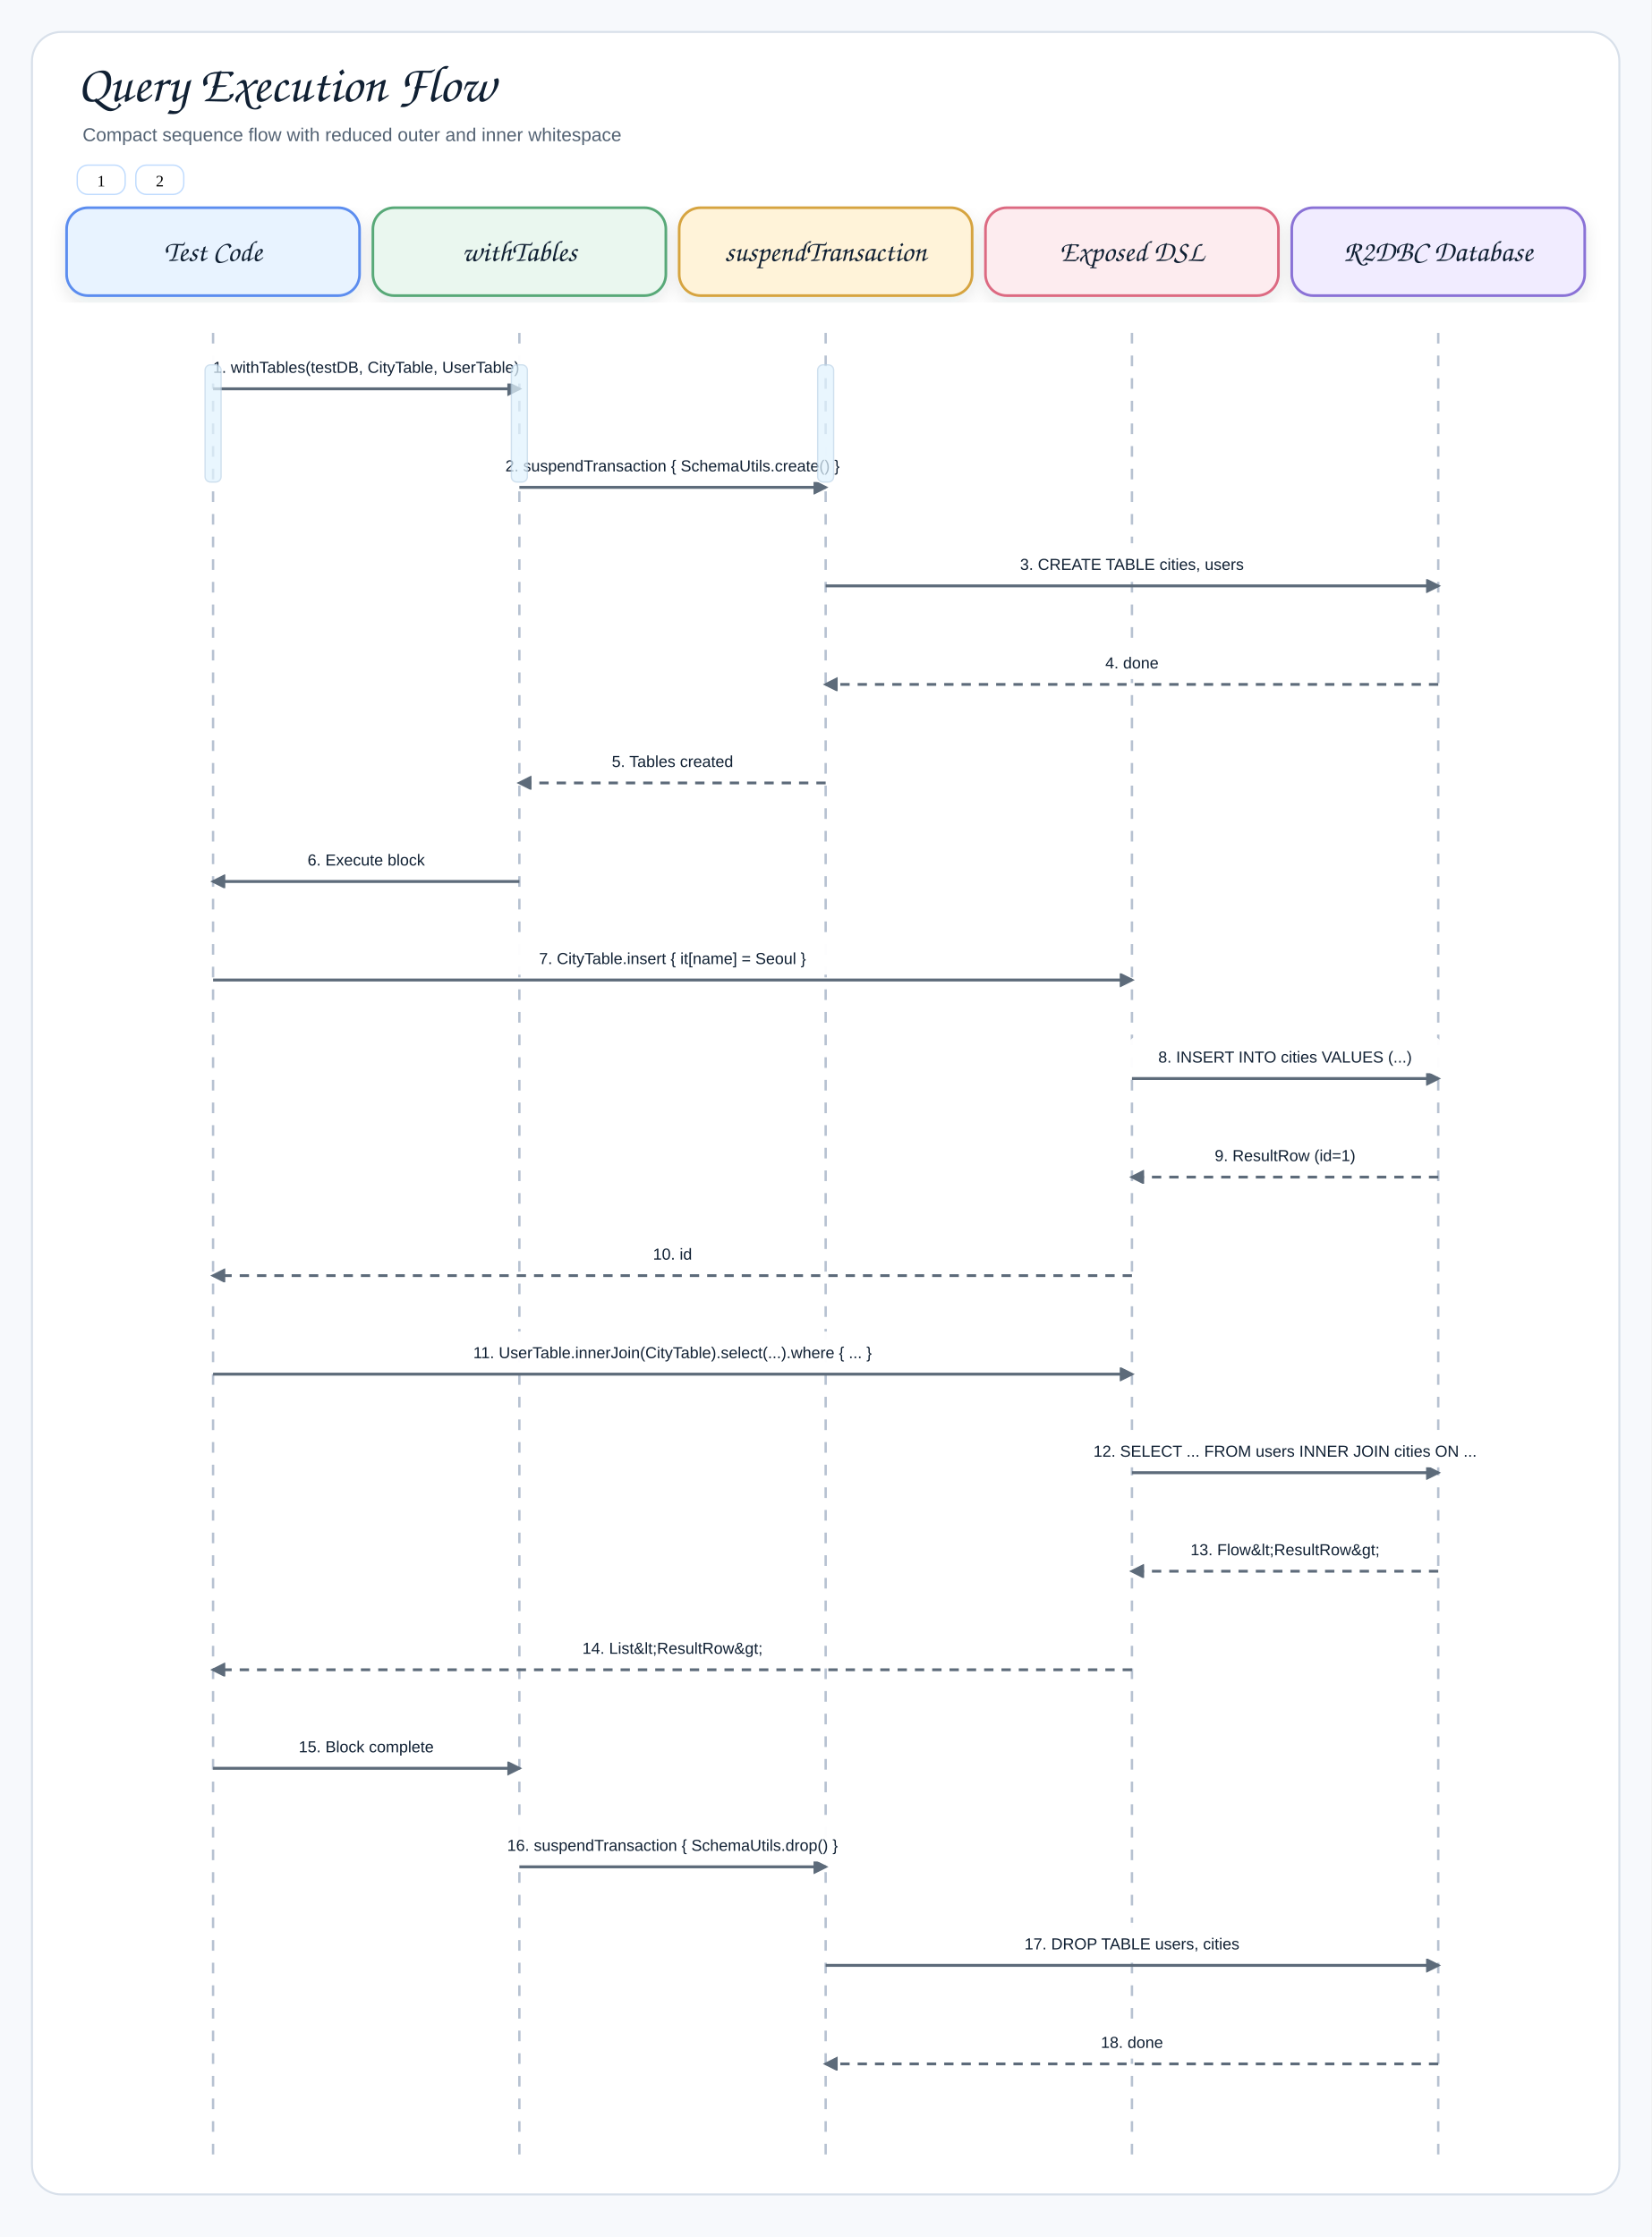
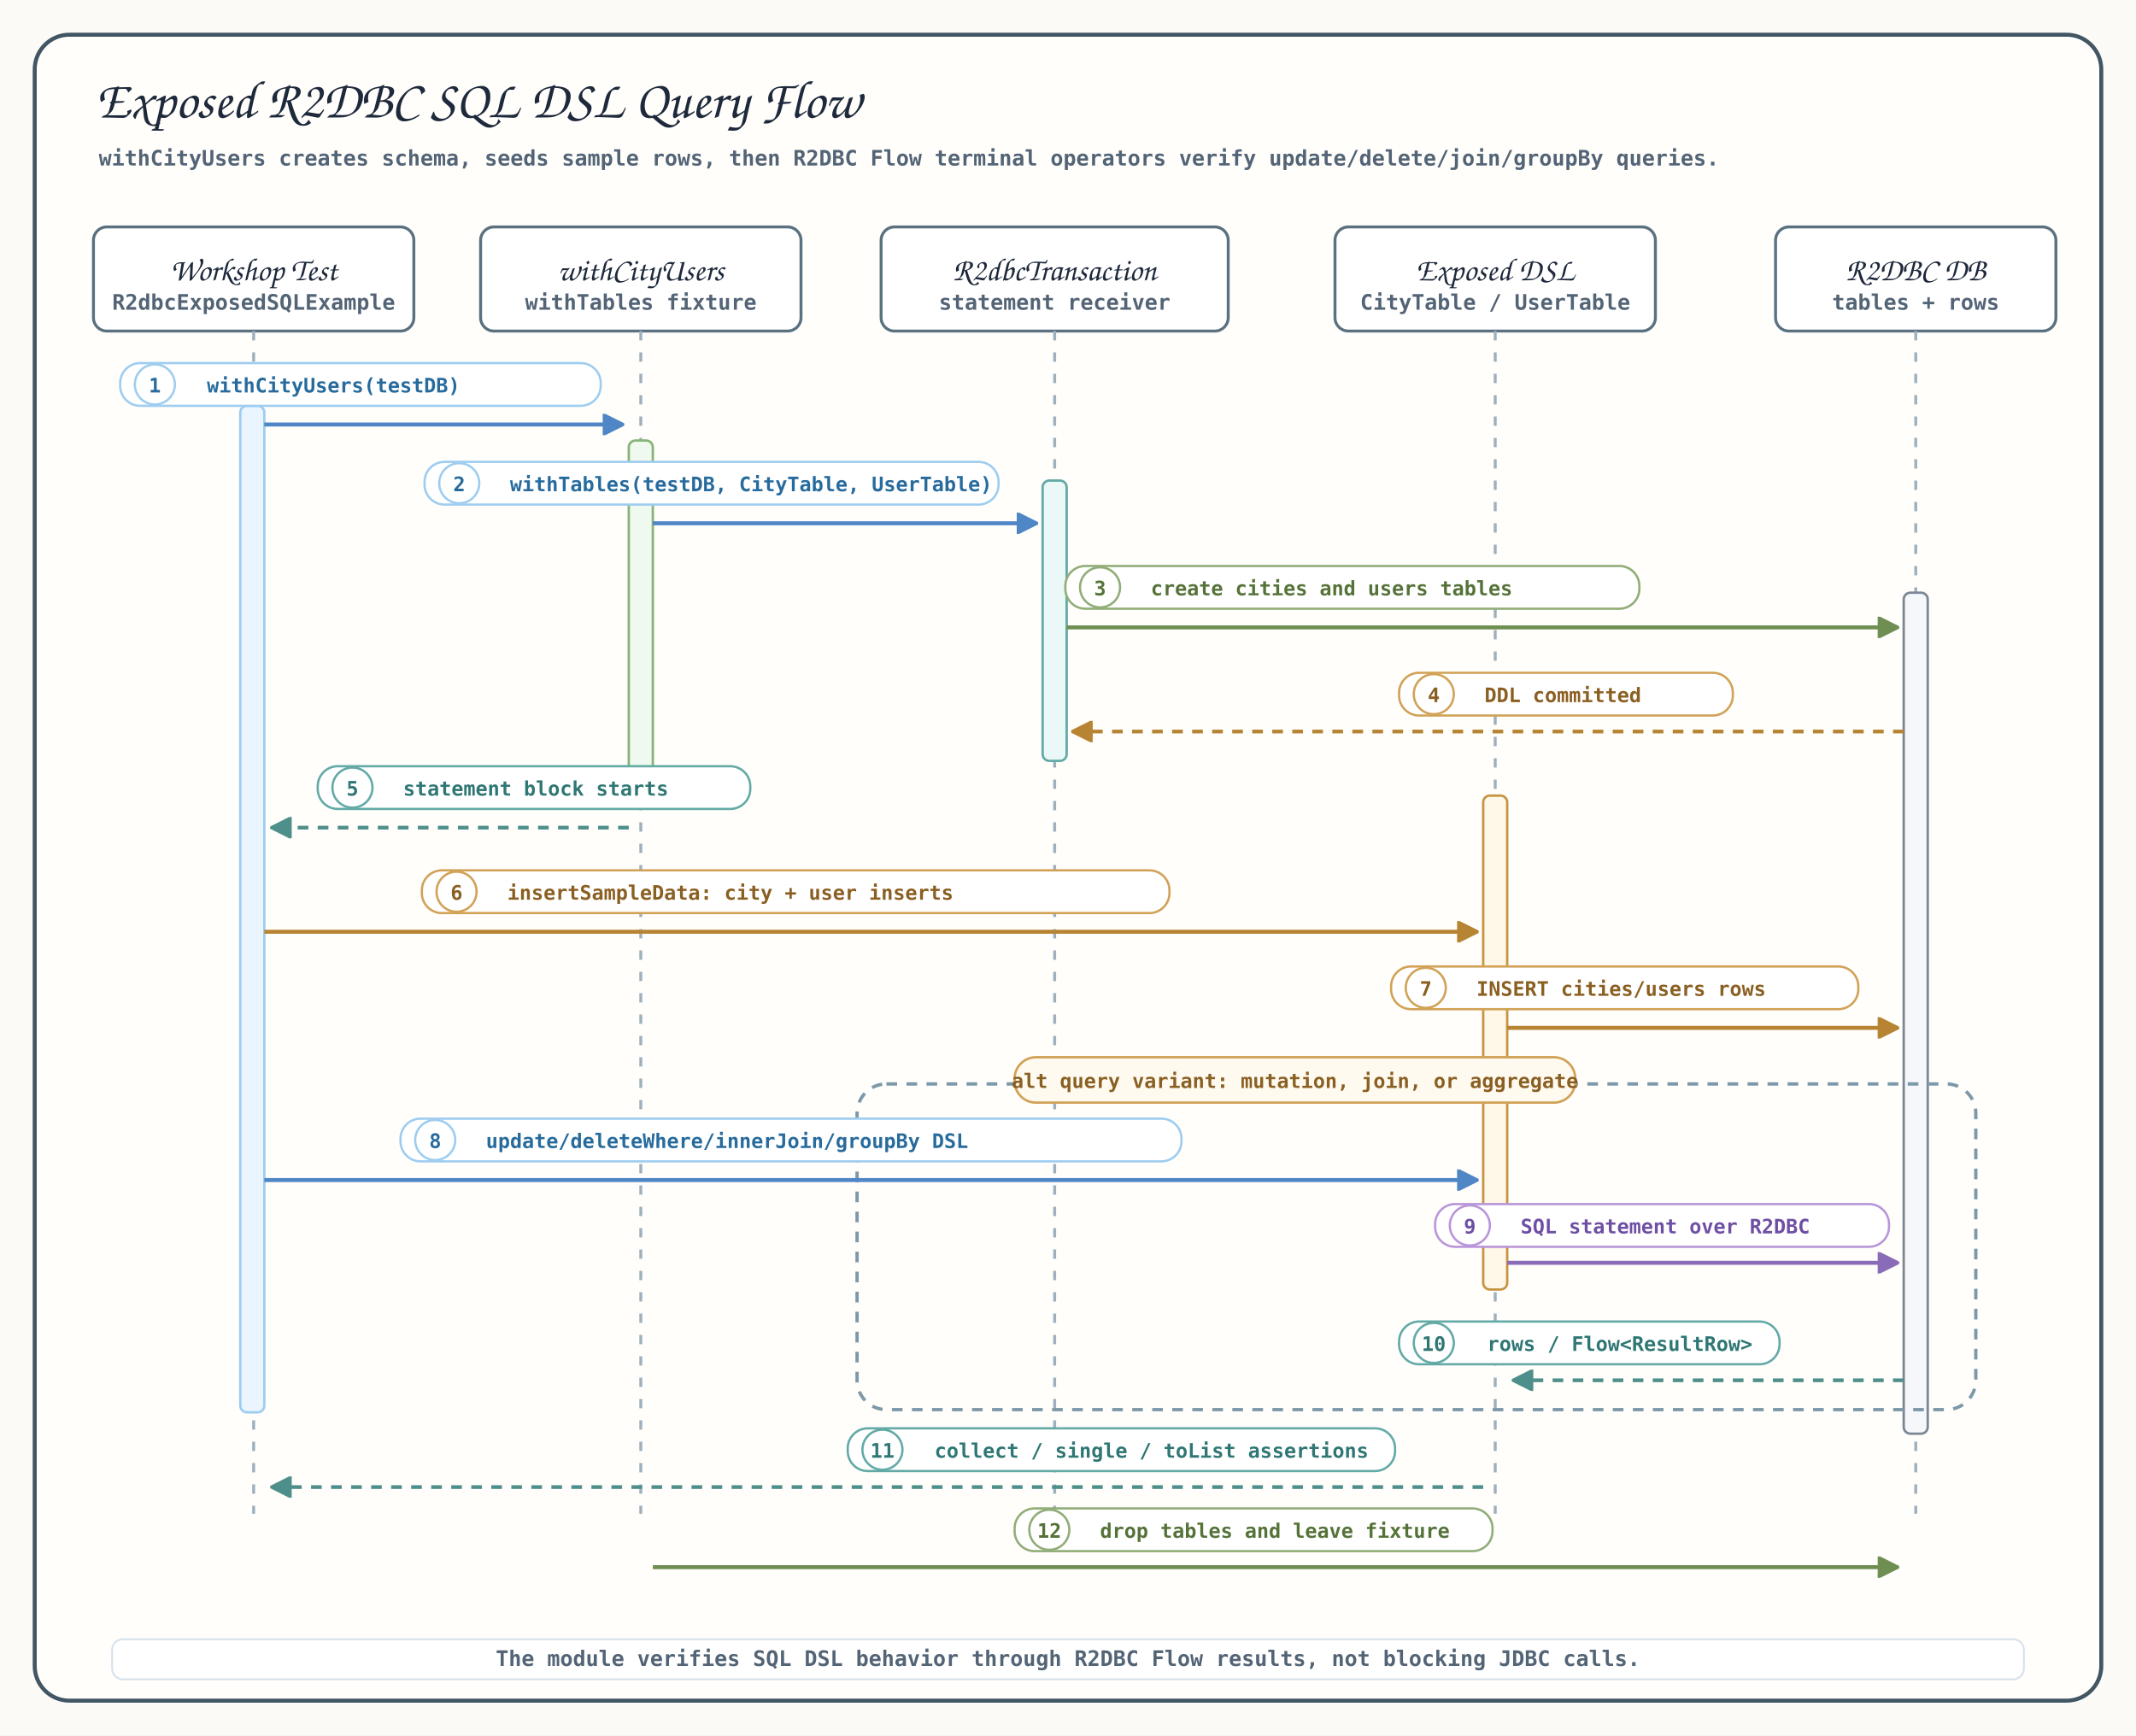
- <svg xmlns="http://www.w3.org/2000/svg" width="1240" height="1680" viewBox="0 0 1240 1680" role="img" aria-label="Query Execution Flow">
+ <svg xmlns="http://www.w3.org/2000/svg" viewBox="0 0 1600 1300" width="1600" height="1300" role="img" aria-label="Exposed R2DBC SQL DSL query execution sequence">
  <defs>
-     <filter id="shadow" x="-8%" y="-8%" width="116%" height="116%">
-       <feDropShadow dx="0" dy="5" stdDeviation="6" flood-color="#203040" flood-opacity="0.10" />
-     </filter>
-     <marker id="openArrow" markerUnits="userSpaceOnUse" markerWidth="16" markerHeight="16" refX="9" refY="5" orient="auto">
-       <path d="M 0 0 L 10 5 L 0 10 Z" fill="#5D6B7A" stroke="#5D6B7A" stroke-width="1" stroke-dasharray="none" style="stroke-dasharray:none!important" />
+     <marker id="seqArrowBlue" viewBox="0 0 10 10" markerWidth="16" markerHeight="16" refX="9" refY="5" orient="auto" markerUnits="userSpaceOnUse">
+       <path d="M 0 0 L 10 5 L 0 10 Z" fill="#4f86c6" stroke="#4f86c6" stroke-dasharray="none" style="stroke-dasharray:none!important" />
    </marker>
-     <style>.canvas{fill:#F7F9FC}.frame{fill:#fff;stroke:#D8E0EA;stroke-width:1.5}.title{font-family:"Architects Daughter","Comic Sans MS","Comic Sans",cursive;font-size:39px;font-weight:400;fill:#102033}.subtitle{font-family:"Comic Sans MS","Comic Sans","Comic Neue",Arial,sans-serif;font-size:14px;font-weight:400;fill:#536273}.smallLabel{font-family:"Architects Daughter","Comic Sans MS","Comic Sans",cursive;font-size:22px;font-weight:400;fill:#102033}.strong{font-family:"Comic Sans MS","Comic Sans","Comic Neue",Arial,sans-serif;font-size:12px;font-weight:400;fill:#102033}.card{stroke-width:2;filter:url(#shadow)}.line{stroke:#5D6B7A;stroke-width:2.2;fill:none;marker-end:url(#openArrow)}.dashed{stroke:#5D6B7A;stroke-width:2.1;stroke-dasharray:7 6;fill:none;marker-end:url(#openArrow)}.lifeline{stroke:#B7C2D1;stroke-width:1.8;stroke-dasharray:8 9}.note{fill:#fff;opacity:.97}</style>
+     <marker id="seqArrowGreen" viewBox="0 0 10 10" markerWidth="16" markerHeight="16" refX="9" refY="5" orient="auto" markerUnits="userSpaceOnUse">
+       <path d="M 0 0 L 10 5 L 0 10 Z" fill="#6f8f52" stroke="#6f8f52" stroke-dasharray="none" style="stroke-dasharray:none!important" />
+     </marker>
+     <marker id="seqArrowAmber" viewBox="0 0 10 10" markerWidth="16" markerHeight="16" refX="9" refY="5" orient="auto" markerUnits="userSpaceOnUse">
+       <path d="M 0 0 L 10 5 L 0 10 Z" fill="#b68432" stroke="#b68432" stroke-dasharray="none" style="stroke-dasharray:none!important" />
+     </marker>
+     <marker id="seqArrowTeal" viewBox="0 0 10 10" markerWidth="16" markerHeight="16" refX="9" refY="5" orient="auto" markerUnits="userSpaceOnUse">
+       <path d="M 0 0 L 10 5 L 0 10 Z" fill="#4f8f8b" stroke="#4f8f8b" stroke-dasharray="none" style="stroke-dasharray:none!important" />
+     </marker>
+     <marker id="seqArrowSlate" viewBox="0 0 10 10" markerWidth="16" markerHeight="16" refX="9" refY="5" orient="auto" markerUnits="userSpaceOnUse">
+       <path d="M 0 0 L 10 5 L 0 10 Z" fill="#64748b" stroke="#64748b" stroke-dasharray="none" style="stroke-dasharray:none!important" />
+     </marker>
+     <marker id="seqArrowPurple" viewBox="0 0 10 10" markerWidth="16" markerHeight="16" refX="9" refY="5" orient="auto" markerUnits="userSpaceOnUse">
+       <path d="M 0 0 L 10 5 L 0 10 Z" fill="#8a6bb8" stroke="#8a6bb8" stroke-dasharray="none" style="stroke-dasharray:none!important" />
+     </marker>
+     <style>
+       .canvas{fill:#fbfaf7}.frame{fill:#fffefb;stroke:#425563;stroke-width:3}
+       .title{font-family:"Architects Daughter","Comic Sans MS",cursive;font-size:40px;fill:#1e293b}
+       .subtitle,.role,.note{font-family:"Comic Mono","SFMono-Regular",monospace;font-size:16px;fill:#536476;font-weight:700}
+       .small{font-family:"Comic Mono","SFMono-Regular",monospace;font-size:13px;fill:#64748b;font-weight:700}
+       .header{fill:#ffffff;stroke:#5a7180;stroke-width:2.2}
+       .participant,.participantTitle{font-family:"Architects Daughter","Comic Sans MS",cursive;font-size:24px;fill:#1e293b;stroke:none}
+       .lifeline{stroke:#9eb0bd;stroke-width:2.2;stroke-dasharray:7 9}
+       .activationBlue{fill:#eaf5ff;stroke:#9ecdf0;stroke-width:1.8}
+       .activationGreen{fill:#eff9ef;stroke:#87b578;stroke-width:1.8}
+       .activationAmber{fill:#fff7e7;stroke:#c69443;stroke-width:1.8}
+       .activationTeal{fill:#eaf8f7;stroke:#63aaa6;stroke-width:1.8}
+       .activationSlate{fill:#f5f7fb;stroke:#7b8794;stroke-width:1.8}
+       .msg{fill:none;stroke-width:3;stroke-linecap:butt}
+       .ret{fill:none;stroke-width:2.8;stroke-dasharray:8 7;stroke-linecap:butt}
+       .pill{fill:#ffffff;stroke-width:1.7}
+       .num{fill:#ffffff;stroke-width:1.7}
+       .label{font-family:"Comic Mono","SFMono-Regular",monospace;font-size:15px;font-weight:700}
+       .altFrame{fill:none;stroke:#7d98a8;stroke-width:2.5;stroke-dasharray:8 7}
+       .altHeader{fill:#fffaf0;stroke:#d1a257;stroke-width:1.8}
+       .footer{fill:#ffffff;stroke:#d7e2ec;stroke-width:1.4}
+     </style>
  </defs>
-   <rect class="canvas" width="1240" height="1680" />
-   <rect class="frame" x="24" y="24" width="1192" height="1624" rx="22" />
-   <text class="title" x="58" y="76">Query Execution Flow</text>
-   <text class="subtitle" x="62" y="106">Compact sequence flow with reduced outer and inner whitespace</text>
-   <rect class="card" x="50.0" y="156" width="220" height="66" rx="16" fill="#E8F3FF" stroke="#5B8DEF" />
-   <text class="smallLabel participant" x="160.0" y="196" text-anchor="middle">Test Code</text>
-   <line class="lifeline" x1="160.0" y1="250" x2="160.0" y2="1618" />
-   <rect class="card" x="280.0" y="156" width="220" height="66" rx="16" fill="#EAF7EF" stroke="#58A978" />
-   <text class="smallLabel participant" x="390.0" y="196" text-anchor="middle">withTables</text>
-   <line class="lifeline" x1="390.0" y1="250" x2="390.0" y2="1618" />
-   <rect class="card" x="510.0" y="156" width="220" height="66" rx="16" fill="#FFF3D9" stroke="#D6A441" />
-   <text class="smallLabel participant" x="620.0" y="196" text-anchor="middle">suspendTransaction</text>
-   <line class="lifeline" x1="620.0" y1="250" x2="620.0" y2="1618" />
-   <rect class="card" x="740.0" y="156" width="220" height="66" rx="16" fill="#FDECEF" stroke="#DC6B82" />
-   <text class="smallLabel participant" x="850.0" y="196" text-anchor="middle">Exposed DSL</text>
-   <line class="lifeline" x1="850.0" y1="250" x2="850.0" y2="1618" />
-   <rect class="card" x="970.0" y="156" width="220" height="66" rx="16" fill="#F1ECFF" stroke="#8A72D6" />
-   <text class="smallLabel participant" x="1080.0" y="196" text-anchor="middle">R2DBC Database</text>
-   <line class="lifeline" x1="1080.0" y1="250" x2="1080.0" y2="1618" />
-   <path class="line" d="M160.0 292.0 L390.0 292.0" data-connector="line" />
-   <rect class="note label" x="128.7" y="260.0" width="292.6" height="28" rx="9" />
-   <text class="strong labelText" x="275.0" y="280.0" text-anchor="middle">1. withTables(testDB, CityTable, UserTable)</text>
-   <path class="line" d="M390.0 366.0 L620.0 366.0" data-connector="line" />
-   <rect class="note label" x="349.4" y="334.0" width="311.2" height="28" rx="9" />
-   <text class="strong labelText" x="505.0" y="354.0" text-anchor="middle">2. suspendTransaction { SchemaUtils.create() }</text>
-   <path class="line" d="M620.0 440.0 L1080.0 440.0" data-connector="line" />
-   <rect class="note label" x="747.1" y="408.0" width="205.8" height="28" rx="9" />
-   <text class="strong labelText" x="850.0" y="428.0" text-anchor="middle">3. CREATE TABLE cities, users</text>
-   <path class="dashed" d="M1080.0 514.0 L620.0 514.0" data-connector="dashed" />
-   <rect class="note label" x="770.0" y="482.0" width="160.0" height="28" rx="9" />
-   <text class="strong labelText" x="850.0" y="502.0" text-anchor="middle">4. done</text>
-   <path class="dashed" d="M620.0 588.0 L390.0 588.0" data-connector="dashed" />
-   <rect class="note label" x="425.0" y="556.0" width="160.0" height="28" rx="9" />
-   <text class="strong labelText" x="505.0" y="576.0" text-anchor="middle">5. Tables created</text>
-   <path class="line" d="M390.0 662.0 L160.0 662.0" data-connector="line" />
-   <rect class="note label" x="195.0" y="630.0" width="160.0" height="28" rx="9" />
-   <text class="strong labelText" x="275.0" y="650.0" text-anchor="middle">6. Execute block</text>
-   <path class="line" d="M160.0 736.0 L850.0 736.0" data-connector="line" />
-   <rect class="note label" x="368.0" y="704.0" width="274.0" height="28" rx="9" />
-   <text class="strong labelText" x="505.0" y="724.0" text-anchor="middle">7. CityTable.insert { it[name] = Seoul }</text>
-   <path class="line" d="M850.0 810.0 L1080.0 810.0" data-connector="line" />
-   <rect class="note label" x="846.6" y="778.0" width="236.8" height="28" rx="9" />
-   <text class="strong labelText" x="965.0" y="798.0" text-anchor="middle">8. INSERT INTO cities VALUES (...)</text>
-   <path class="dashed" d="M1080.0 884.0 L850.0 884.0" data-connector="dashed" />
-   <rect class="note label" x="885.0" y="852.0" width="160.0" height="28" rx="9" />
-   <text class="strong labelText" x="965.0" y="872.0" text-anchor="middle">9. ResultRow (id=1)</text>
-   <path class="dashed" d="M850.0 958.0 L160.0 958.0" data-connector="dashed" />
-   <rect class="note label" x="425.0" y="926.0" width="160.0" height="28" rx="9" />
-   <text class="strong labelText" x="505.0" y="946.0" text-anchor="middle">10. id</text>
-   <path class="line" d="M160.0 1032.0 L850.0 1032.0" data-connector="line" />
-   <rect class="note label" x="306.0" y="1000.0" width="398.0" height="28" rx="9" />
-   <text class="strong labelText" x="505.0" y="1020.0" text-anchor="middle">11. UserTable.innerJoin(CityTable).select(...).where { ... }</text>
-   <path class="line" d="M850.0 1106.0 L1080.0 1106.0" data-connector="line" />
-   <rect class="note label" x="797.0" y="1074.0" width="336.0" height="28" rx="9" />
-   <text class="strong labelText" x="965.0" y="1094.0" text-anchor="middle">12. SELECT ... FROM users INNER JOIN cities ON ...</text>
-   <path class="dashed" d="M1080.0 1180.0 L850.0 1180.0" data-connector="dashed" />
-   <rect class="note label" x="874.5" y="1148.0" width="181.0" height="28" rx="9" />
-   <text class="strong labelText" x="965.0" y="1168.0" text-anchor="middle">13. Flow&amp;lt;ResultRow&amp;gt;</text>
-   <path class="dashed" d="M850.0 1254.0 L160.0 1254.0" data-connector="dashed" />
-   <rect class="note label" x="414.5" y="1222.0" width="181.0" height="28" rx="9" />
-   <text class="strong labelText" x="505.0" y="1242.0" text-anchor="middle">14. List&amp;lt;ResultRow&amp;gt;</text>
-   <path class="line" d="M160.0 1328.0 L390.0 1328.0" data-connector="line" />
-   <rect class="note label" x="195.0" y="1296.0" width="160.0" height="28" rx="9" />
-   <text class="strong labelText" x="275.0" y="1316.0" text-anchor="middle">15. Block complete</text>
-   <path class="line" d="M390.0 1402.0 L620.0 1402.0" data-connector="line" />
-   <rect class="note label" x="352.5" y="1370.0" width="305.0" height="28" rx="9" />
-   <text class="strong labelText" x="505.0" y="1390.0" text-anchor="middle">16. suspendTransaction { SchemaUtils.drop() }</text>
-   <path class="line" d="M620.0 1476.0 L1080.0 1476.0" data-connector="line" />
-   <rect class="note label" x="750.2" y="1444.0" width="199.6" height="28" rx="9" />
-   <text class="strong labelText" x="850.0" y="1464.0" text-anchor="middle">17. DROP TABLE users, cities</text>
-   <path class="dashed" d="M1080.0 1550.0 L620.0 1550.0" data-connector="dashed" />
-   <rect class="note label" x="770.0" y="1518.0" width="160.0" height="28" rx="9" />
-   <text class="strong labelText" x="850.0" y="1538.0" text-anchor="middle">18. done</text>
-   <rect class="activation" x="154.0" y="274.0" width="12" height="88" rx="4" fill="#E0F2FE" stroke="#bdd4e8" opacity="0.72" />
-   <rect class="activation" x="384.0" y="274.0" width="12" height="88" rx="4" fill="#E0F2FE" stroke="#bdd4e8" opacity="0.72" />
-   <rect class="activation" x="614.0" y="274.0" width="12" height="88" rx="4" fill="#E0F2FE" stroke="#bdd4e8" opacity="0.72" />
-   <g aria-label="sequence message labels">
-     <rect x="58" y="124" width="36" height="22" rx="8" class="label" fill="#fff" stroke="#bfdbfe" />
-     <text x="76" y="140" class="num" text-anchor="middle">1</text>
-     <rect x="102" y="124" width="36" height="22" rx="8" class="label" fill="#fff" stroke="#bfdbfe" />
-     <text x="120" y="140" class="num" text-anchor="middle">2</text>
+   <rect class="canvas" width="1600" height="1300" />
+   <rect class="frame" x="26" y="26" width="1548" height="1248" rx="26" />
+   <text class="title" x="72" y="88">Exposed R2DBC SQL DSL Query Flow</text>
+   <text class="subtitle" x="74" y="124">withCityUsers creates schema, seeds sample rows, then R2DBC Flow terminal operators verify update/delete/join/groupBy queries.</text>
+   <g data-participant="WorkshopTest">
+     <rect class="header" x="70" y="170" width="240" height="78" rx="10" />
+     <text class="participant participantTitle" x="190" y="210" text-anchor="middle">Workshop Test</text>
+     <text class="role" x="190" y="232" text-anchor="middle">R2dbcExposedSQLExample</text>
+     <line class="lifeline" x1="190" y1="248" x2="190" y2="1134" />
  </g>
+   <g data-participant="Fixture">
+     <rect class="header" x="360" y="170" width="240" height="78" rx="10" />
+     <text class="participant participantTitle" x="480" y="210" text-anchor="middle">withCityUsers</text>
+     <text class="role" x="480" y="232" text-anchor="middle">withTables fixture</text>
+     <line class="lifeline" x1="480" y1="248" x2="480" y2="1134" />
+   </g>
+   <g data-participant="Transaction">
+     <rect class="header" x="660" y="170" width="260" height="78" rx="10" />
+     <text class="participant participantTitle" x="790" y="210" text-anchor="middle">R2dbcTransaction</text>
+     <text class="role" x="790" y="232" text-anchor="middle">statement receiver</text>
+     <line class="lifeline" x1="790" y1="248" x2="790" y2="1134" />
+   </g>
+   <g data-participant="ExposedDSL">
+     <rect class="header" x="1000" y="170" width="240" height="78" rx="10" />
+     <text class="participant participantTitle" x="1120" y="210" text-anchor="middle">Exposed DSL</text>
+     <text class="role" x="1120" y="232" text-anchor="middle">CityTable / UserTable</text>
+     <line class="lifeline" x1="1120" y1="248" x2="1120" y2="1134" />
+   </g>
+   <g data-participant="Database">
+     <rect class="header" x="1330" y="170" width="210" height="78" rx="10" />
+     <text class="participant participantTitle" x="1435" y="210" text-anchor="middle">R2DBC DB</text>
+     <text class="role" x="1435" y="232" text-anchor="middle">tables + rows</text>
+     <line class="lifeline" x1="1435" y1="248" x2="1435" y2="1134" />
+   </g>
+   <rect class="activationBlue" x="180" y="304" width="18" height="754" rx="5" />
+   <rect class="activationGreen" x="471" y="330" width="18" height="258" rx="5" />
+   <rect class="activationTeal" x="781" y="360" width="18" height="210" rx="5" />
+   <rect class="activationAmber" x="1111" y="596" width="18" height="370" rx="5" />
+   <rect class="activationSlate" x="1426" y="444" width="18" height="630" rx="5" />
+   <rect class="pill" x="90" y="272" width="360" height="32" rx="15" stroke="#9ecdf0" />
+   <circle class="num" cx="116" cy="288" r="15" stroke="#9ecdf0" />
+   <text class="label" x="116" y="294" text-anchor="middle" fill="#276b9d">1</text>
+   <text class="label" x="155" y="294" fill="#276b9d">withCityUsers(testDB)</text>
+   <path class="msg" d="M 198 318 H 466" stroke="#4f86c6" marker-end="url(#seqArrowBlue)" />
+   <rect class="pill" x="318" y="346" width="430" height="32" rx="15" stroke="#9ecdf0" />
+   <circle class="num" cx="344" cy="362" r="15" stroke="#9ecdf0" />
+   <text class="label" x="344" y="368" text-anchor="middle" fill="#276b9d">2</text>
+   <text class="label" x="382" y="368" fill="#276b9d">withTables(testDB, CityTable, UserTable)</text>
+   <path class="msg" d="M 489 392 H 776" stroke="#4f86c6" marker-end="url(#seqArrowBlue)" />
+   <rect class="pill" x="798" y="424" width="430" height="32" rx="15" stroke="#91ad78" />
+   <circle class="num" cx="824" cy="440" r="15" stroke="#91ad78" />
+   <text class="label" x="824" y="446" text-anchor="middle" fill="#557339">3</text>
+   <text class="label" x="862" y="446" fill="#557339">create cities and users tables</text>
+   <path class="msg" d="M 799 470 H 1421" stroke="#6f8f52" marker-end="url(#seqArrowGreen)" />
+   <rect class="pill" x="1048" y="504" width="250" height="32" rx="15" stroke="#d1a257" />
+   <circle class="num" cx="1074" cy="520" r="15" stroke="#d1a257" />
+   <text class="label" x="1074" y="526" text-anchor="middle" fill="#8a5f22">4</text>
+   <text class="label" x="1112" y="526" fill="#8a5f22">DDL committed</text>
+   <path class="ret" d="M 1426 548 H 804" stroke="#b68432" marker-end="url(#seqArrowAmber)" />
+   <rect class="pill" x="238" y="574" width="324" height="32" rx="15" stroke="#63aaa6" />
+   <circle class="num" cx="264" cy="590" r="15" stroke="#63aaa6" />
+   <text class="label" x="264" y="596" text-anchor="middle" fill="#2f7774">5</text>
+   <text class="label" x="302" y="596" fill="#2f7774">statement block starts</text>
+   <path class="ret" d="M 471 620 H 204" stroke="#4f8f8b" marker-end="url(#seqArrowTeal)" />
+   <rect class="pill" x="316" y="652" width="560" height="32" rx="15" stroke="#d1a257" />
+   <circle class="num" cx="342" cy="668" r="15" stroke="#d1a257" />
+   <text class="label" x="342" y="674" text-anchor="middle" fill="#8a5f22">6</text>
+   <text class="label" x="380" y="674" fill="#8a5f22">insertSampleData: city + user inserts</text>
+   <path class="msg" d="M 198 698 H 1106" stroke="#b68432" marker-end="url(#seqArrowAmber)" />
+   <rect class="pill" x="1042" y="724" width="350" height="32" rx="15" stroke="#d1a257" />
+   <circle class="num" cx="1068" cy="740" r="15" stroke="#d1a257" />
+   <text class="label" x="1068" y="746" text-anchor="middle" fill="#8a5f22">7</text>
+   <text class="label" x="1106" y="746" fill="#8a5f22">INSERT cities/users rows</text>
+   <path class="msg" d="M 1129 770 H 1421" stroke="#b68432" marker-end="url(#seqArrowAmber)" />
+   <rect class="branch altFrame" x="642" y="812" width="838" height="244" rx="22" />
+   <rect class="altHeader" x="760" y="792" width="420" height="34" rx="16" />
+   <text class="label" x="970" y="815" text-anchor="middle" fill="#8a5f22">alt query variant: mutation, join, or aggregate</text>
+   <rect class="pill" x="300" y="838" width="585" height="32" rx="15" stroke="#9ecdf0" />
+   <circle class="num" cx="326" cy="854" r="15" stroke="#9ecdf0" />
+   <text class="label" x="326" y="860" text-anchor="middle" fill="#276b9d">8</text>
+   <text class="label" x="364" y="860" fill="#276b9d">update/deleteWhere/innerJoin/groupBy DSL</text>
+   <path class="msg" d="M 198 884 H 1106" stroke="#4f86c6" marker-end="url(#seqArrowBlue)" />
+   <rect class="pill" x="1075" y="902" width="340" height="32" rx="15" stroke="#b996da" />
+   <circle class="num" cx="1101" cy="918" r="15" stroke="#b996da" />
+   <text class="label" x="1101" y="924" text-anchor="middle" fill="#6e4fa3">9</text>
+   <text class="label" x="1139" y="924" fill="#6e4fa3">SQL statement over R2DBC</text>
+   <path class="msg" d="M 1129 946 H 1421" stroke="#8a6bb8" marker-end="url(#seqArrowPurple)" />
+   <rect class="pill" x="1048" y="990" width="285" height="32" rx="15" stroke="#63aaa6" />
+   <circle class="num" cx="1074" cy="1006" r="15" stroke="#63aaa6" />
+   <text class="label" x="1074" y="1012" text-anchor="middle" fill="#2f7774">10</text>
+   <text class="label" x="1114" y="1012" fill="#2f7774">rows / Flow&lt;ResultRow&gt;</text>
+   <path class="ret" d="M 1426 1034 H 1134" stroke="#4f8f8b" marker-end="url(#seqArrowTeal)" />
+   <rect class="pill" x="635" y="1070" width="410" height="32" rx="15" stroke="#63aaa6" />
+   <circle class="num" cx="661" cy="1086" r="15" stroke="#63aaa6" />
+   <text class="label" x="661" y="1092" text-anchor="middle" fill="#2f7774">11</text>
+   <text class="label" x="700" y="1092" fill="#2f7774">collect / single / toList assertions</text>
+   <path class="ret" d="M 1111 1114 H 204" stroke="#4f8f8b" marker-end="url(#seqArrowTeal)" />
+   <rect class="pill" x="760" y="1130" width="358" height="32" rx="15" stroke="#91ad78" />
+   <circle class="num" cx="786" cy="1146" r="15" stroke="#91ad78" />
+   <text class="label" x="786" y="1152" text-anchor="middle" fill="#557339">12</text>
+   <text class="label" x="824" y="1152" fill="#557339">drop tables and leave fixture</text>
+   <path class="msg" d="M 489 1174 H 1421" stroke="#6f8f52" marker-end="url(#seqArrowGreen)" />
+   <rect class="footer" x="84" y="1228" width="1432" height="30" rx="8" />
+   <text class="note" x="800" y="1248" text-anchor="middle">The module verifies SQL DSL behavior through R2DBC Flow results, not blocking JDBC calls.</text>
</svg>
